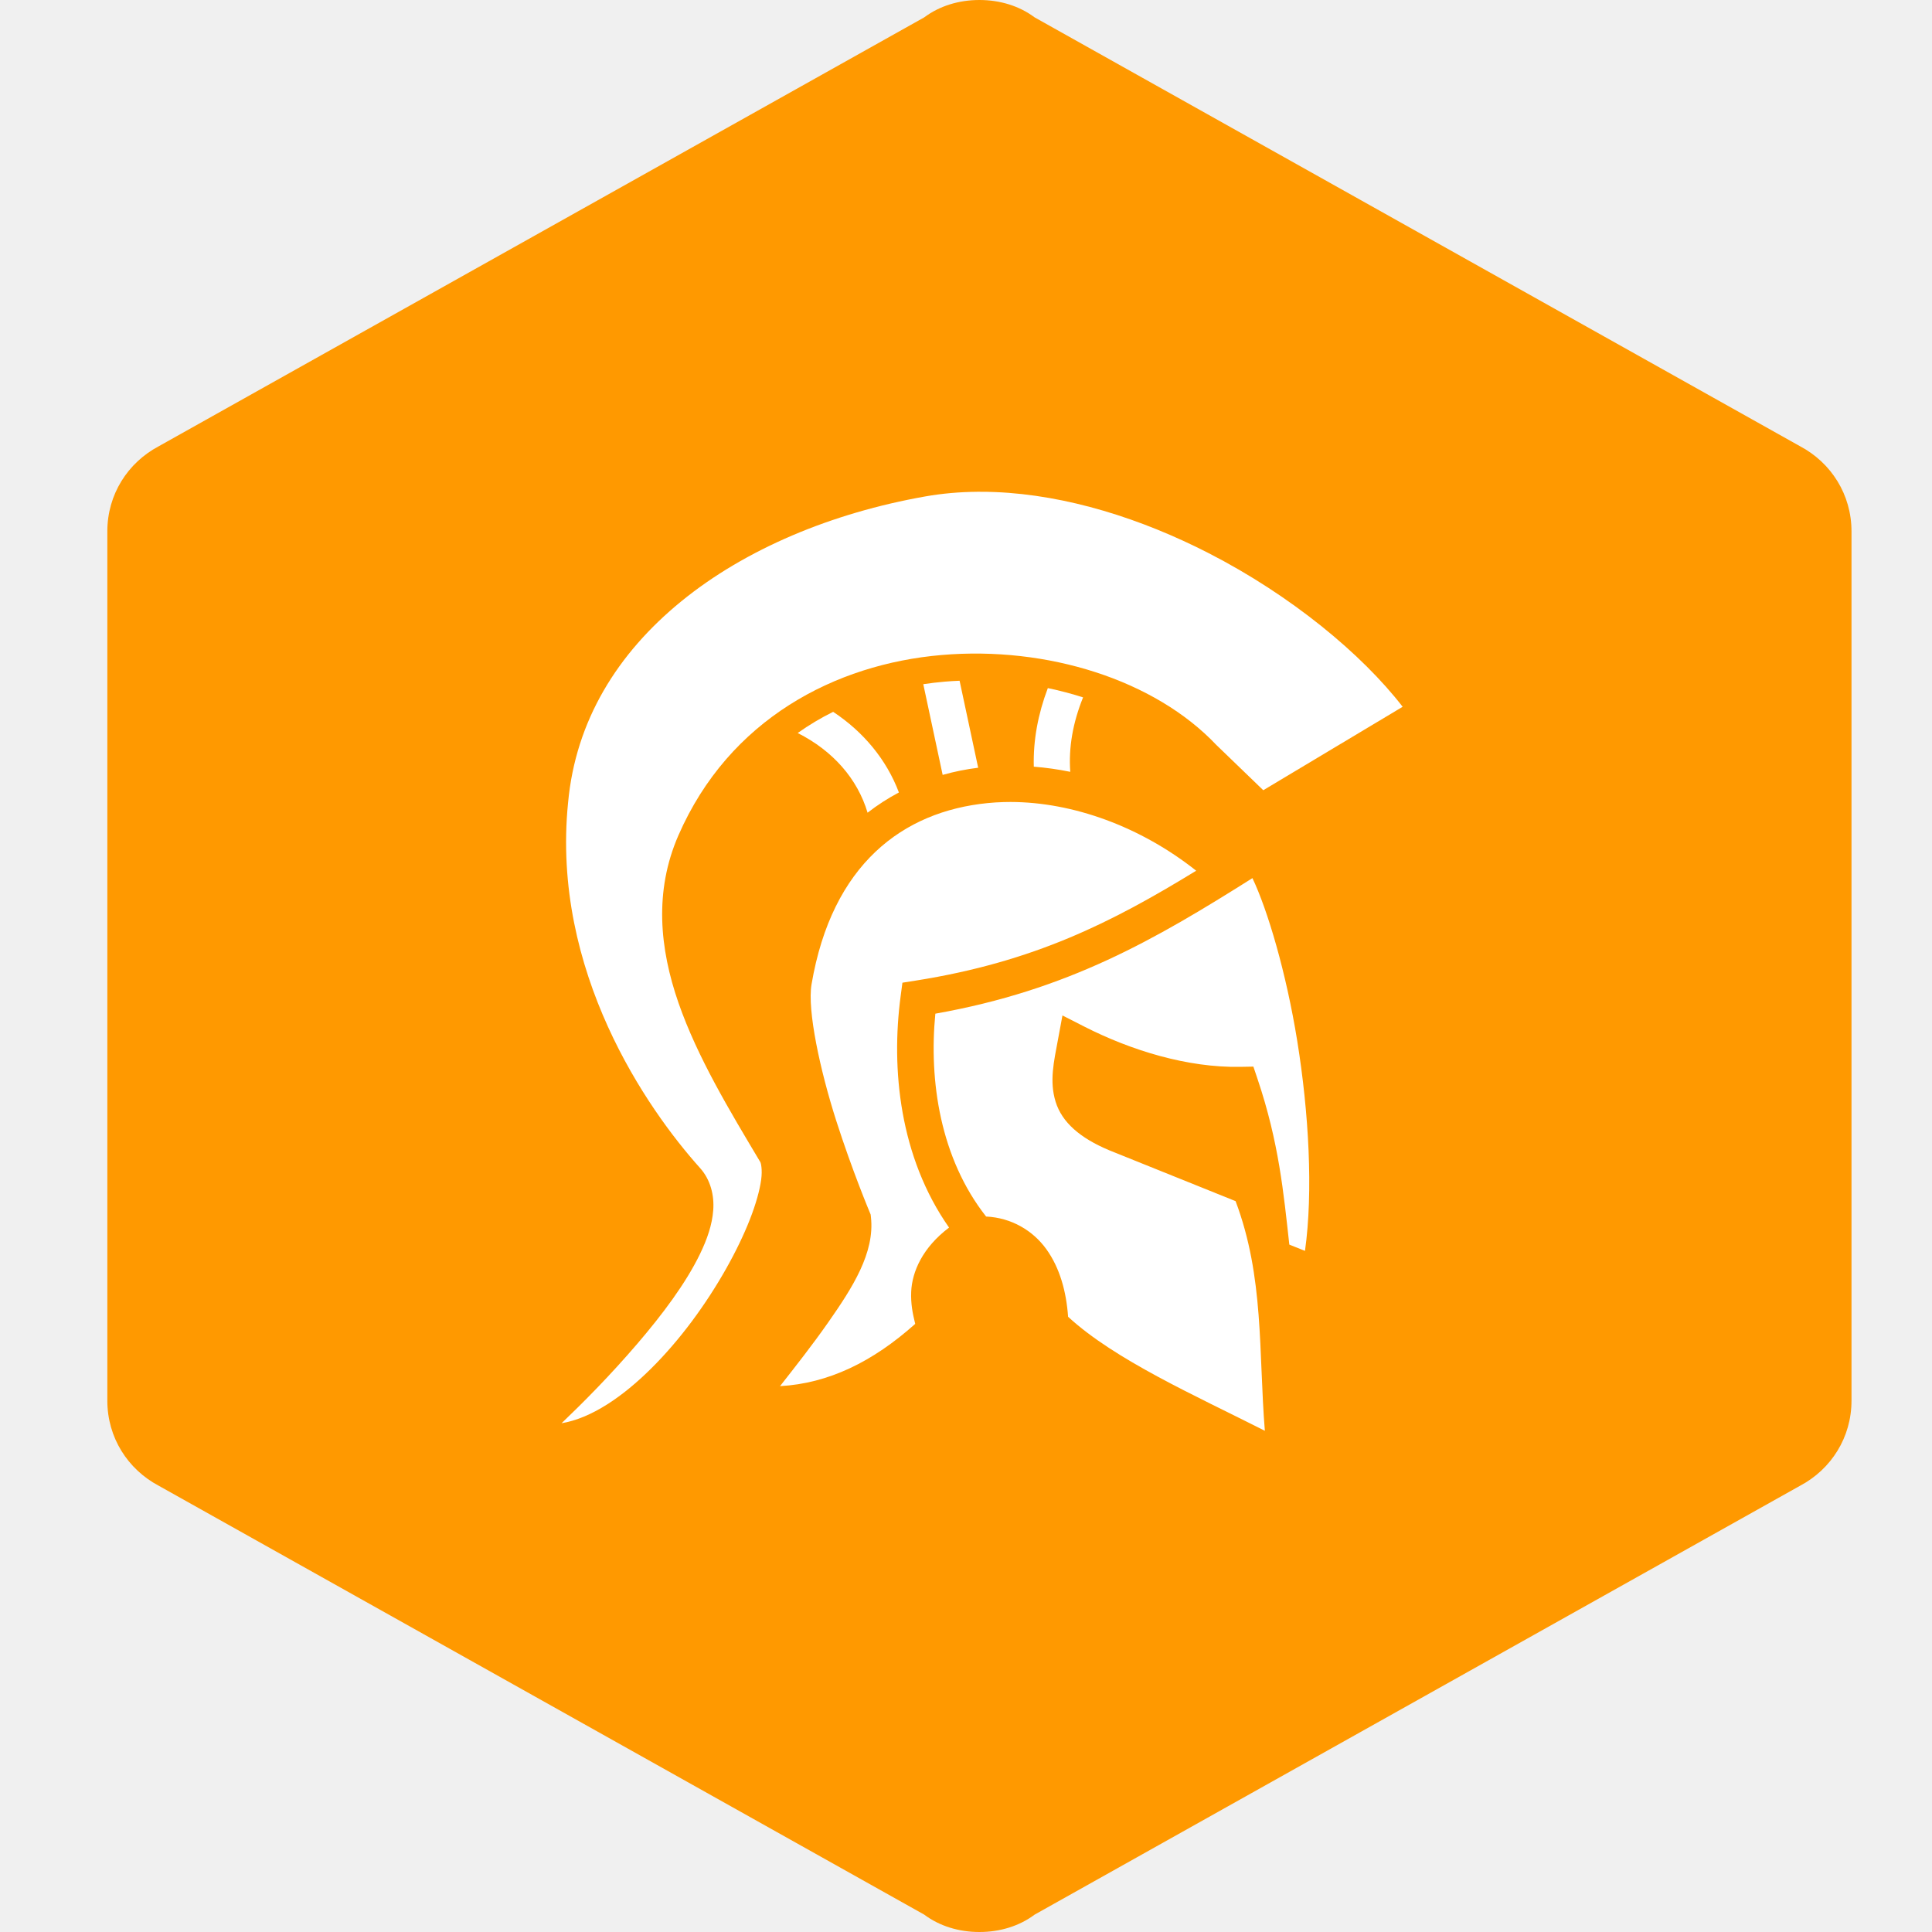
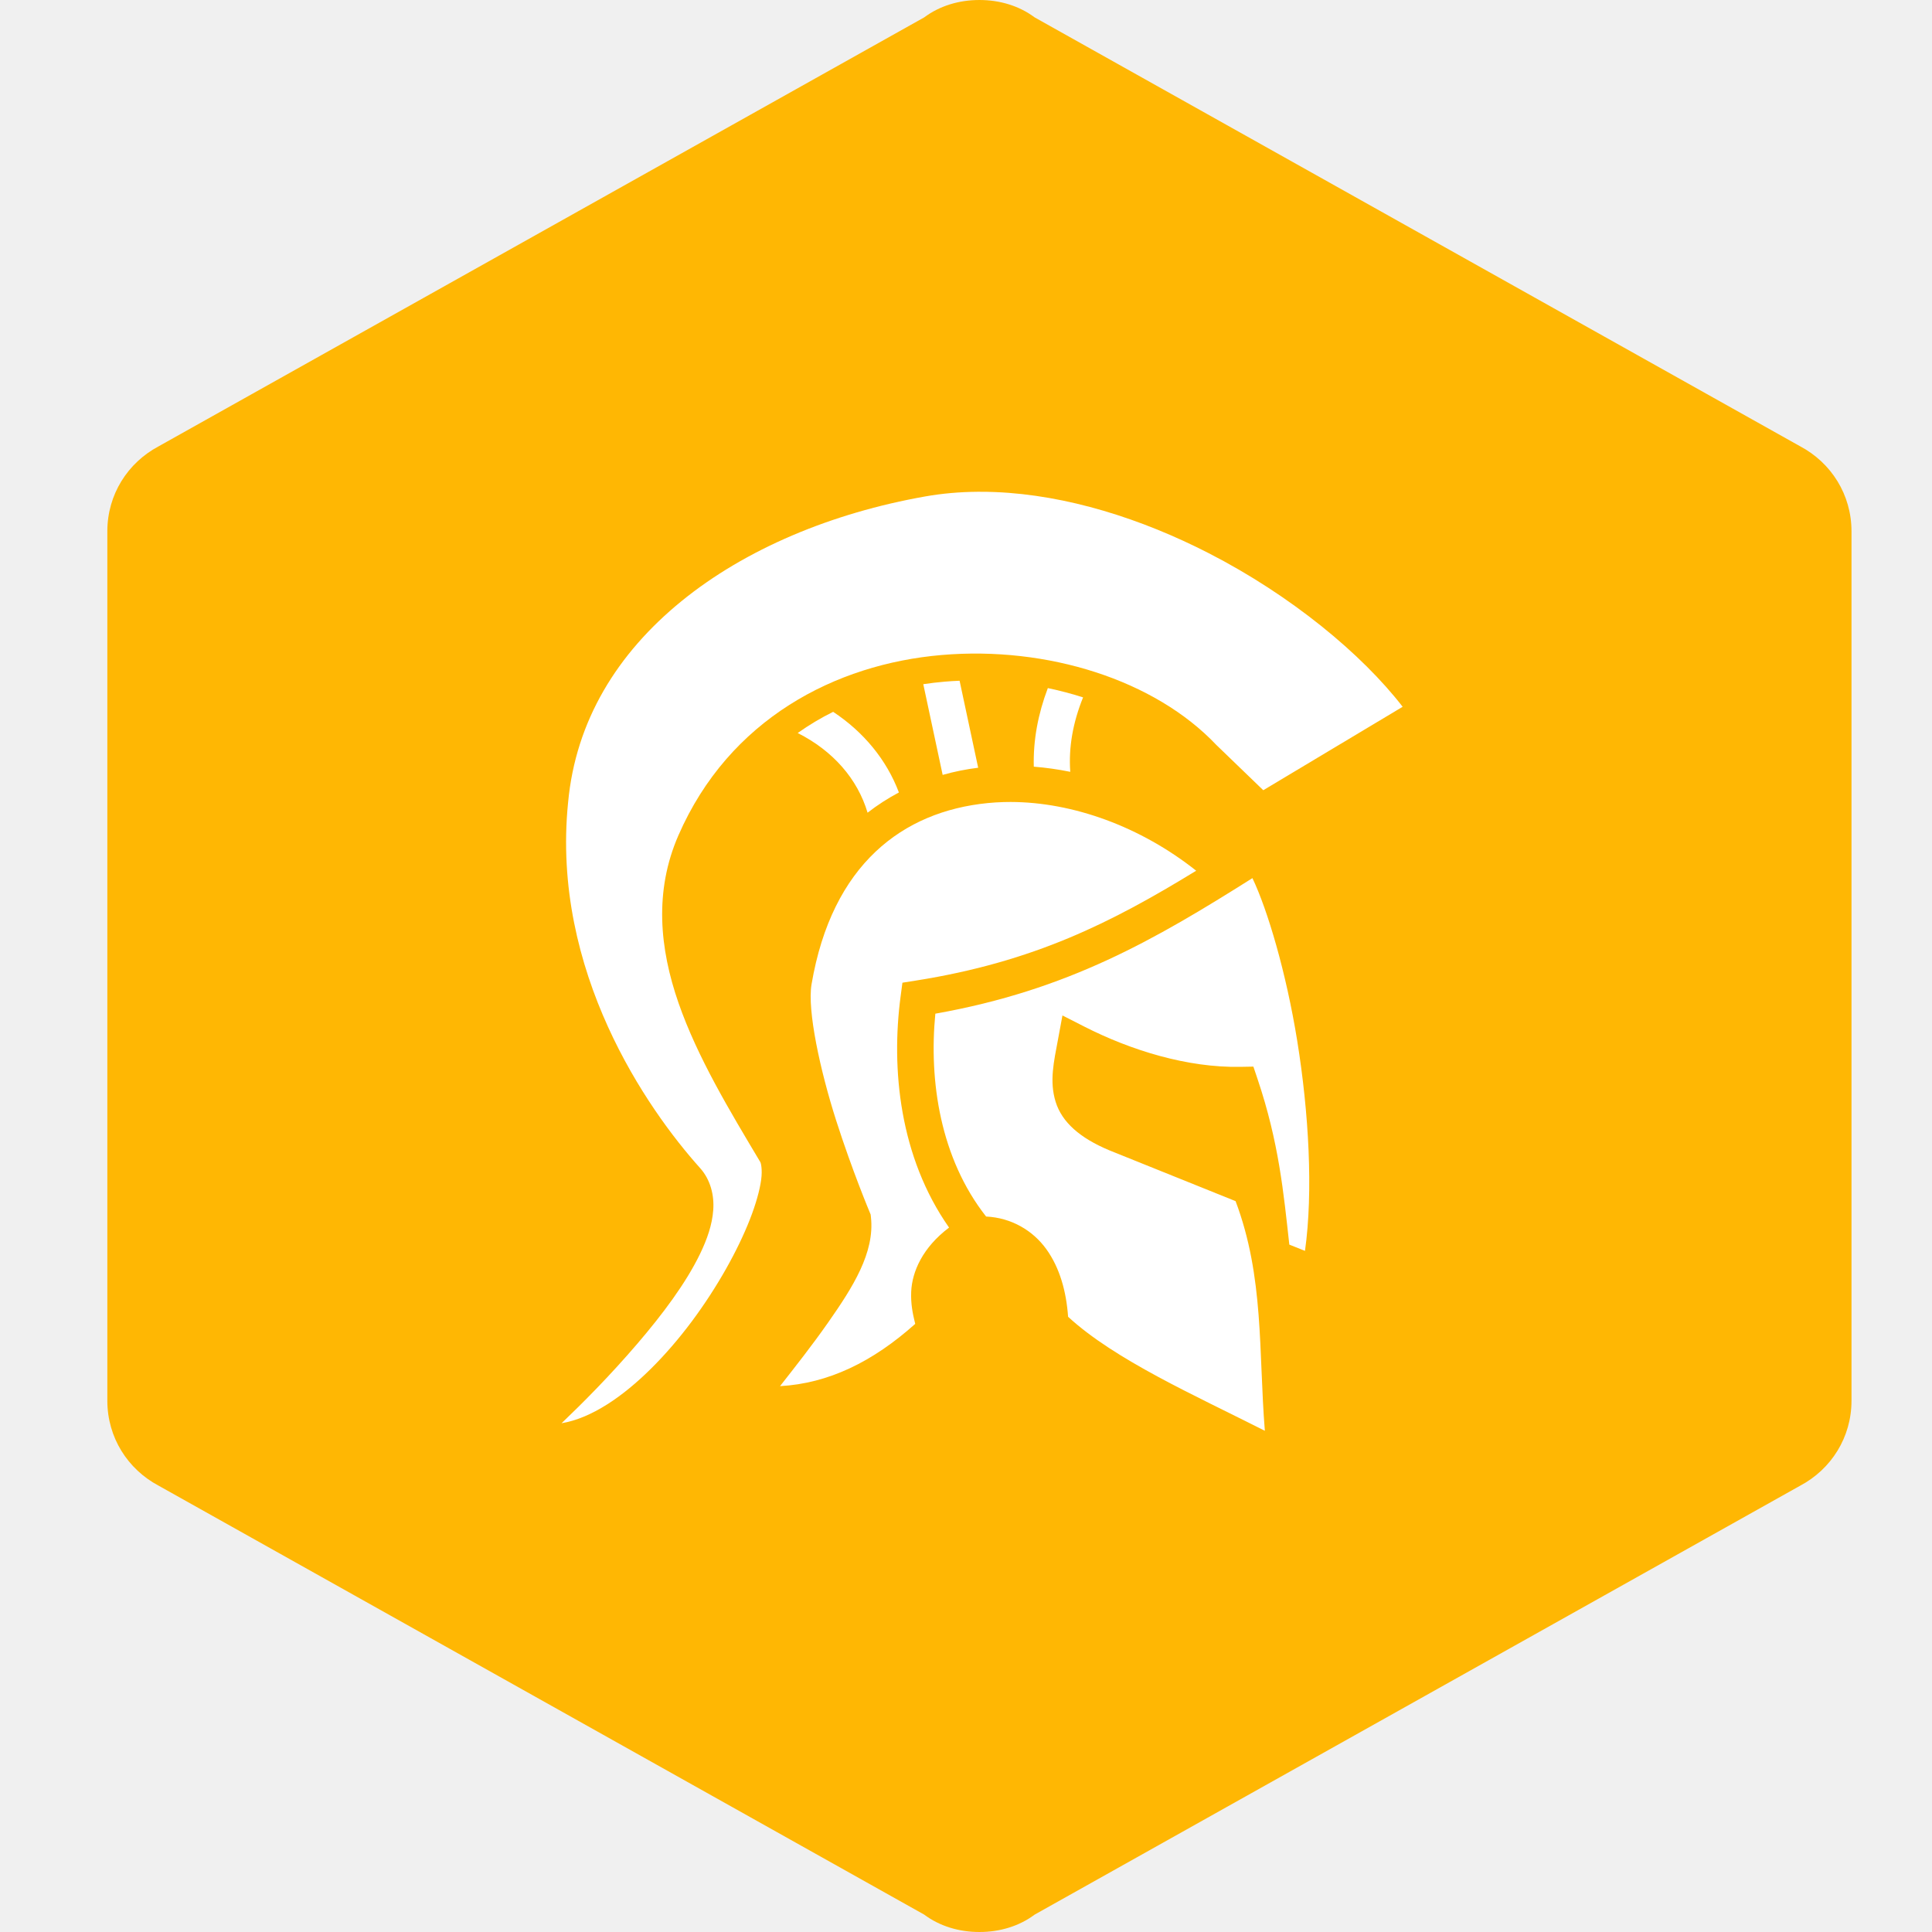
<svg xmlns="http://www.w3.org/2000/svg" width="120" height="120" viewBox="0 0 120 120" fill="none">
-   <path d="M115 87C115 89.28 113.736 91.26 111.81 92.28L64.264 118.92C63.301 119.64 62.097 120 60.833 120C59.569 120 58.366 119.64 57.403 118.92L9.856 92.28C7.931 91.26 6.667 89.28 6.667 87V33C6.667 30.72 7.931 28.74 9.856 27.72L57.403 1.08C58.366 0.36 59.569 0 60.833 0C62.097 0 63.301 0.36 64.264 1.08L111.81 27.72C113.736 28.74 115 30.72 115 33V87Z" fill="#ff9900" />
+   <path d="M115 87C115 89.28 113.736 91.26 111.81 92.28L64.264 118.92C63.301 119.64 62.097 120 60.833 120C59.569 120 58.366 119.64 57.403 118.92L9.856 92.28C7.931 91.26 6.667 89.28 6.667 87V33C6.667 30.72 7.931 28.74 9.856 27.72L57.403 1.08C58.366 0.36 59.569 0 60.833 0C62.097 0 63.301 0.36 64.264 1.08L111.81 27.72C113.736 28.74 115 30.72 115 33V87Z" fill="#ffb703" />
  <g clip-path="url(#clip0_401_7)">
    <path d="M60.714 30.545C59.615 30.554 58.533 30.647 57.478 30.833C51.659 31.859 46.3 34.103 42.325 37.341C38.349 40.58 35.753 44.765 35.285 49.848L35.285 49.853L35.284 49.858C34.228 60.344 40.209 68.904 43.485 72.552C44.136 73.278 44.368 74.249 44.301 75.16C44.235 76.071 43.922 76.972 43.477 77.89C42.587 79.726 41.139 81.647 39.598 83.447C37.853 85.485 36.176 87.16 34.879 88.4C35.78 88.248 36.725 87.854 37.713 87.229C39.545 86.071 41.407 84.17 42.975 82.067C44.543 79.964 45.826 77.657 46.575 75.744C46.95 74.787 47.189 73.926 47.277 73.279C47.365 72.631 47.255 72.23 47.233 72.193C45.315 68.977 43.326 65.689 42.147 62.304C40.968 58.918 40.622 55.358 42.138 51.885C45.291 44.661 51.89 41.249 58.484 40.684C65.061 40.121 71.73 42.234 75.552 46.273L78.464 49.082L87.121 43.899C84.578 40.609 80.184 36.982 75.091 34.367C70.897 32.213 66.253 30.744 61.818 30.563C61.449 30.548 61.081 30.541 60.714 30.545ZM75.552 46.273L75.545 46.266L75.584 46.305C75.574 46.294 75.562 46.284 75.552 46.273Z" fill="white" />
    <path d="M59.602 42.282C59.293 42.294 58.985 42.312 58.677 42.339C58.231 42.377 57.788 42.43 57.347 42.496L58.55 48.13C59.27 47.926 60.007 47.778 60.756 47.685L59.602 42.282ZM65.083 42.739C64.475 44.345 64.167 45.978 64.211 47.619C64.965 47.679 65.722 47.786 66.476 47.939C66.367 46.415 66.639 44.885 67.271 43.316C66.564 43.089 65.832 42.896 65.083 42.739ZM51.749 44.213C50.985 44.591 50.249 45.03 49.547 45.529C51.741 46.637 53.26 48.375 53.887 50.478C54.504 49.998 55.155 49.581 55.832 49.221C55.067 47.188 53.635 45.46 51.749 44.213ZM62.766 49.812C62.621 49.812 62.477 49.814 62.334 49.818C61.999 49.828 61.668 49.848 61.34 49.881C56.091 50.403 51.676 53.663 50.406 61.14C50.131 62.757 50.942 66.492 51.936 69.597C52.93 72.702 54.016 75.287 54.016 75.287L54.078 75.436L54.096 75.598C54.341 77.811 52.958 79.969 51.445 82.131C50.44 83.567 49.391 84.894 48.449 86.096C51.449 85.927 54.194 84.598 56.846 82.228C56.83 82.165 56.825 82.139 56.807 82.065C56.698 81.616 56.562 80.978 56.596 80.23C56.651 78.983 57.305 77.486 58.948 76.247C55.876 71.869 55.336 66.402 55.941 61.868L56.051 61.037L56.88 60.906C64.219 59.745 69.035 57.305 74.297 54.082C70.851 51.347 66.647 49.818 62.766 49.812ZM77.791 54.542C71.738 58.357 66.346 61.501 58.096 62.961C57.69 67.137 58.4 71.941 61.249 75.561C62.825 75.637 64.157 76.433 64.987 77.584C65.831 78.753 66.231 80.229 66.341 81.787C69.252 84.466 74.212 86.665 78.562 88.869C78.165 83.939 78.525 79.327 76.744 74.605L68.889 71.443L68.881 71.439C67.092 70.687 65.965 69.716 65.567 68.436C65.17 67.156 65.458 65.94 65.716 64.553L65.991 63.071L67.333 63.756C70.259 65.248 73.758 66.321 77.027 66.264L77.85 66.249L78.112 67.029C79.437 70.959 79.727 74.106 80.082 77.305L81.055 77.694C81.571 74.021 81.294 69.108 80.572 64.641C79.889 60.413 78.732 56.512 77.791 54.542ZM56.925 82.556C56.923 82.612 56.936 82.613 56.926 82.561L56.925 82.556Z" fill="#FFFFFF" />
  </g>
  <defs>
    <clipPath id="clip0_401_7">
      <rect width="64" height="64" fill="white" transform="translate(29 28)" />
    </clipPath>
  </defs>
</svg>
